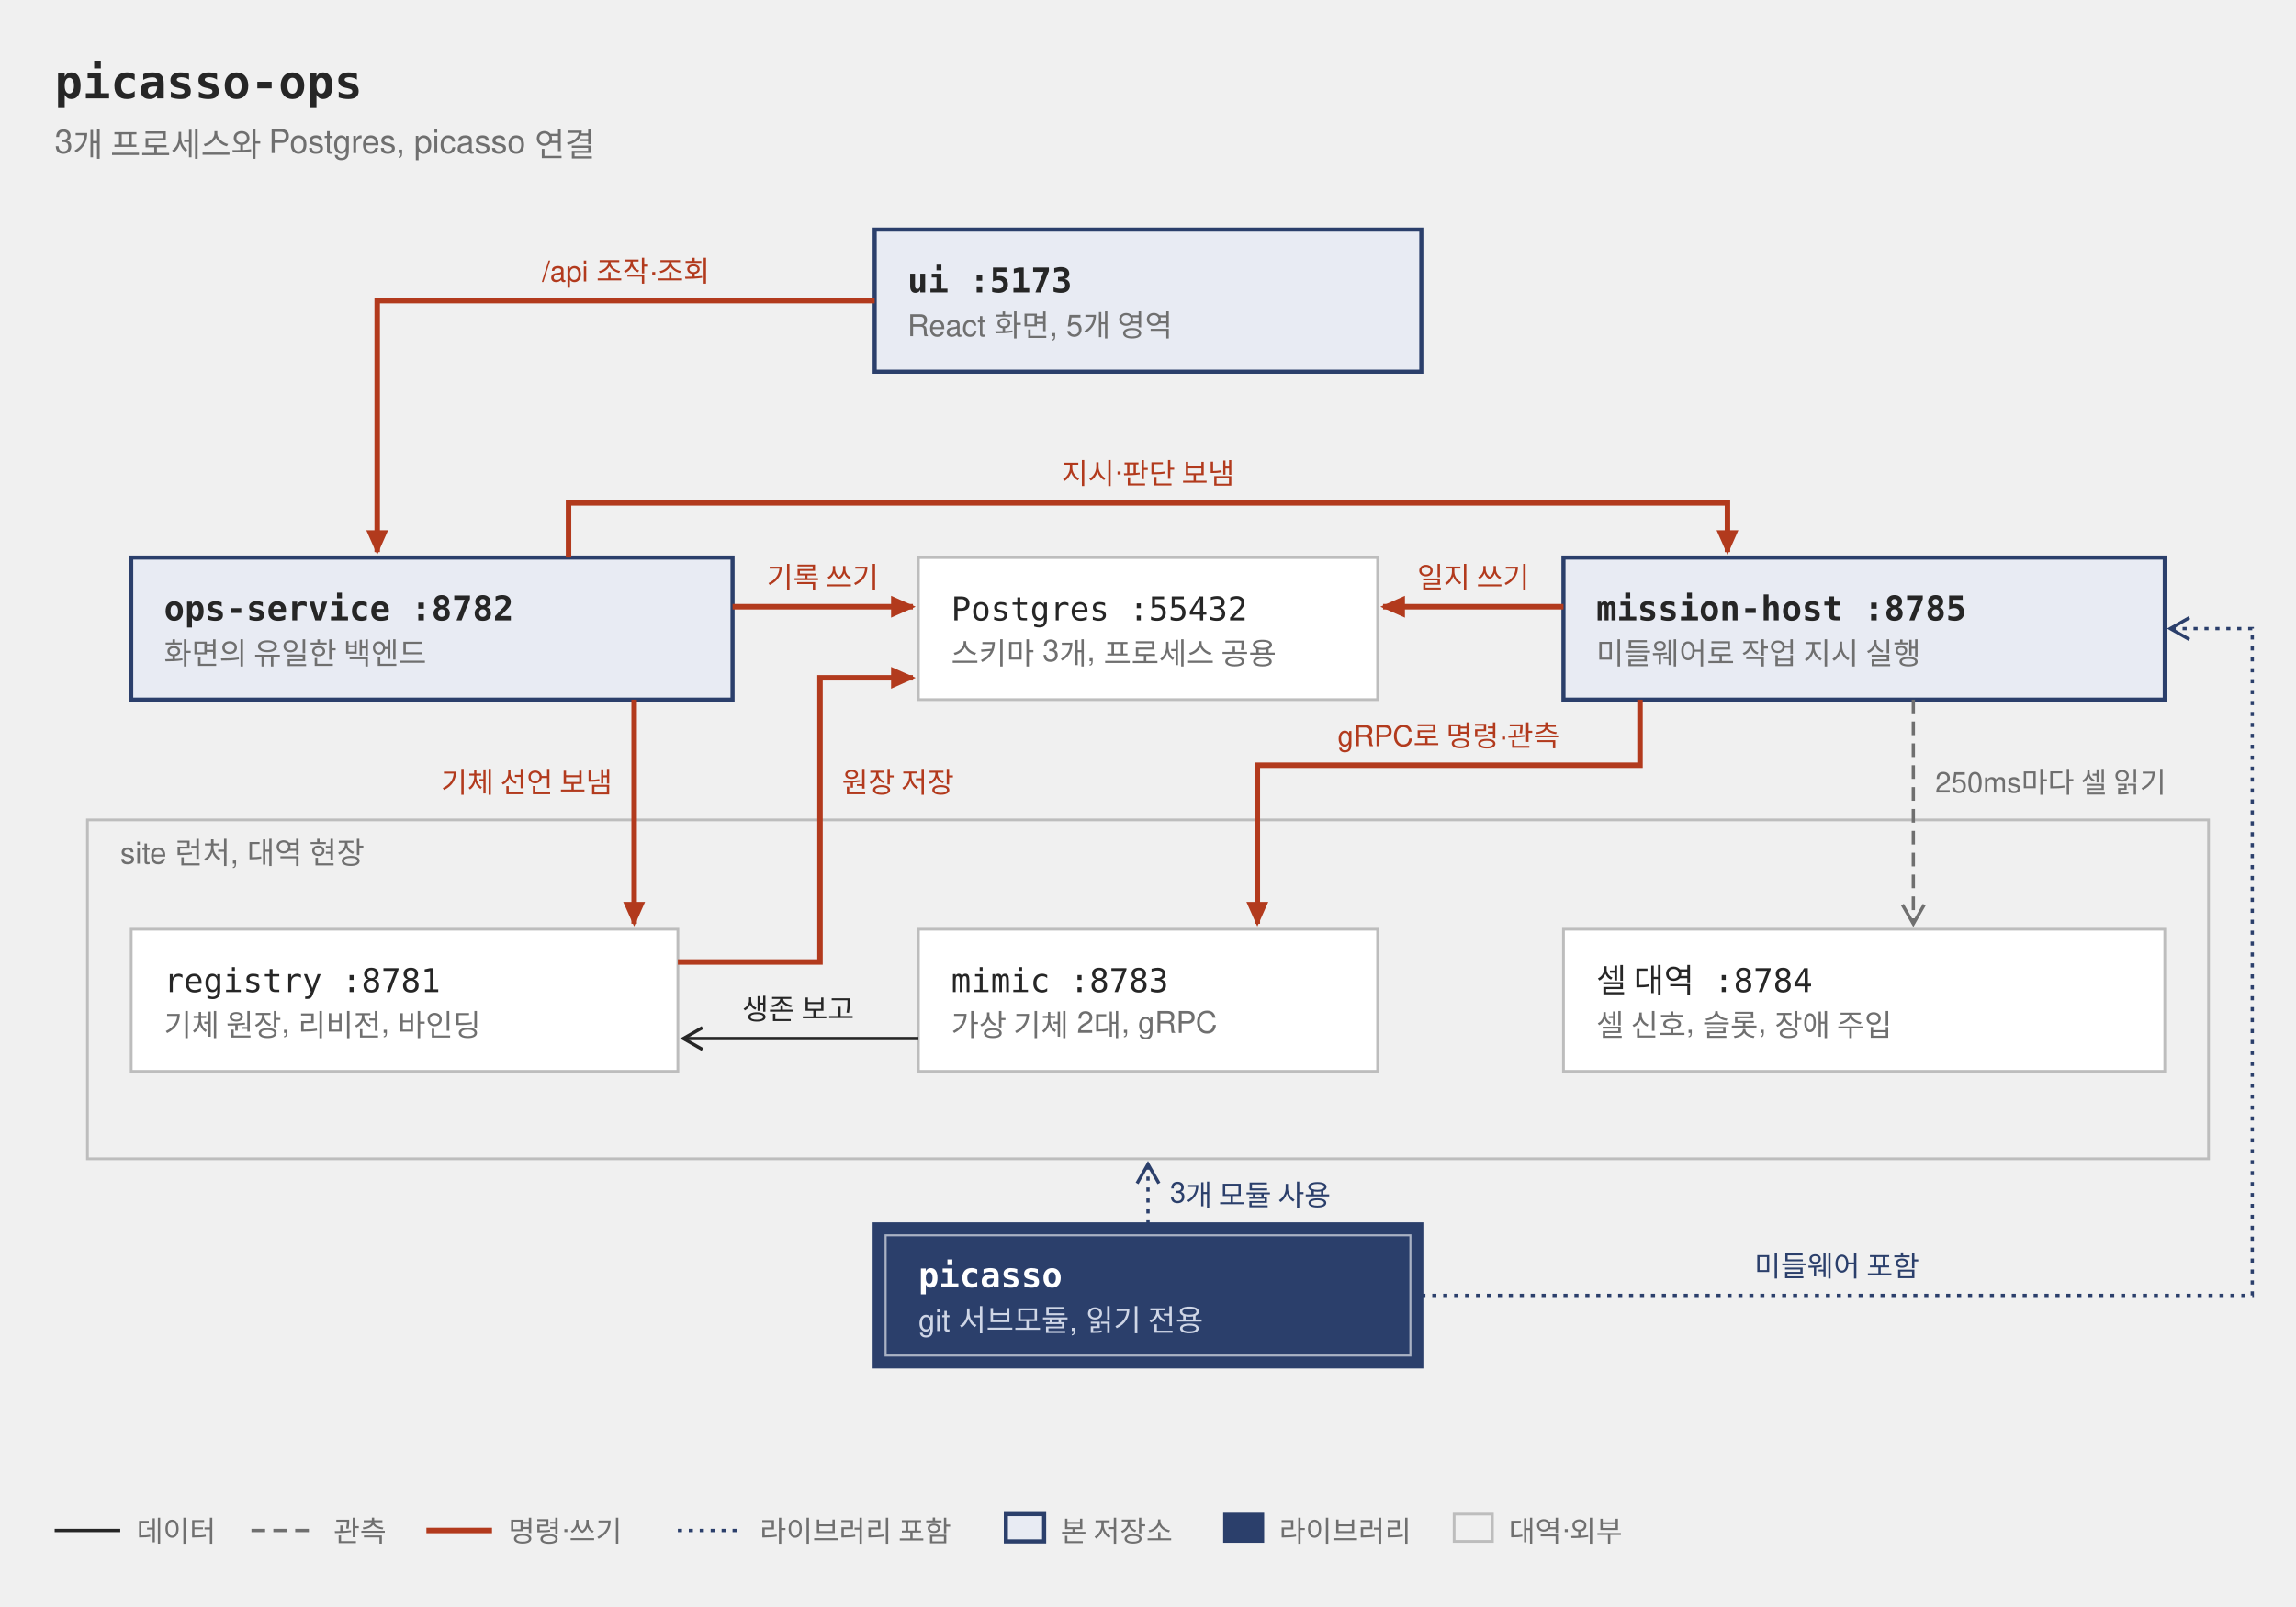
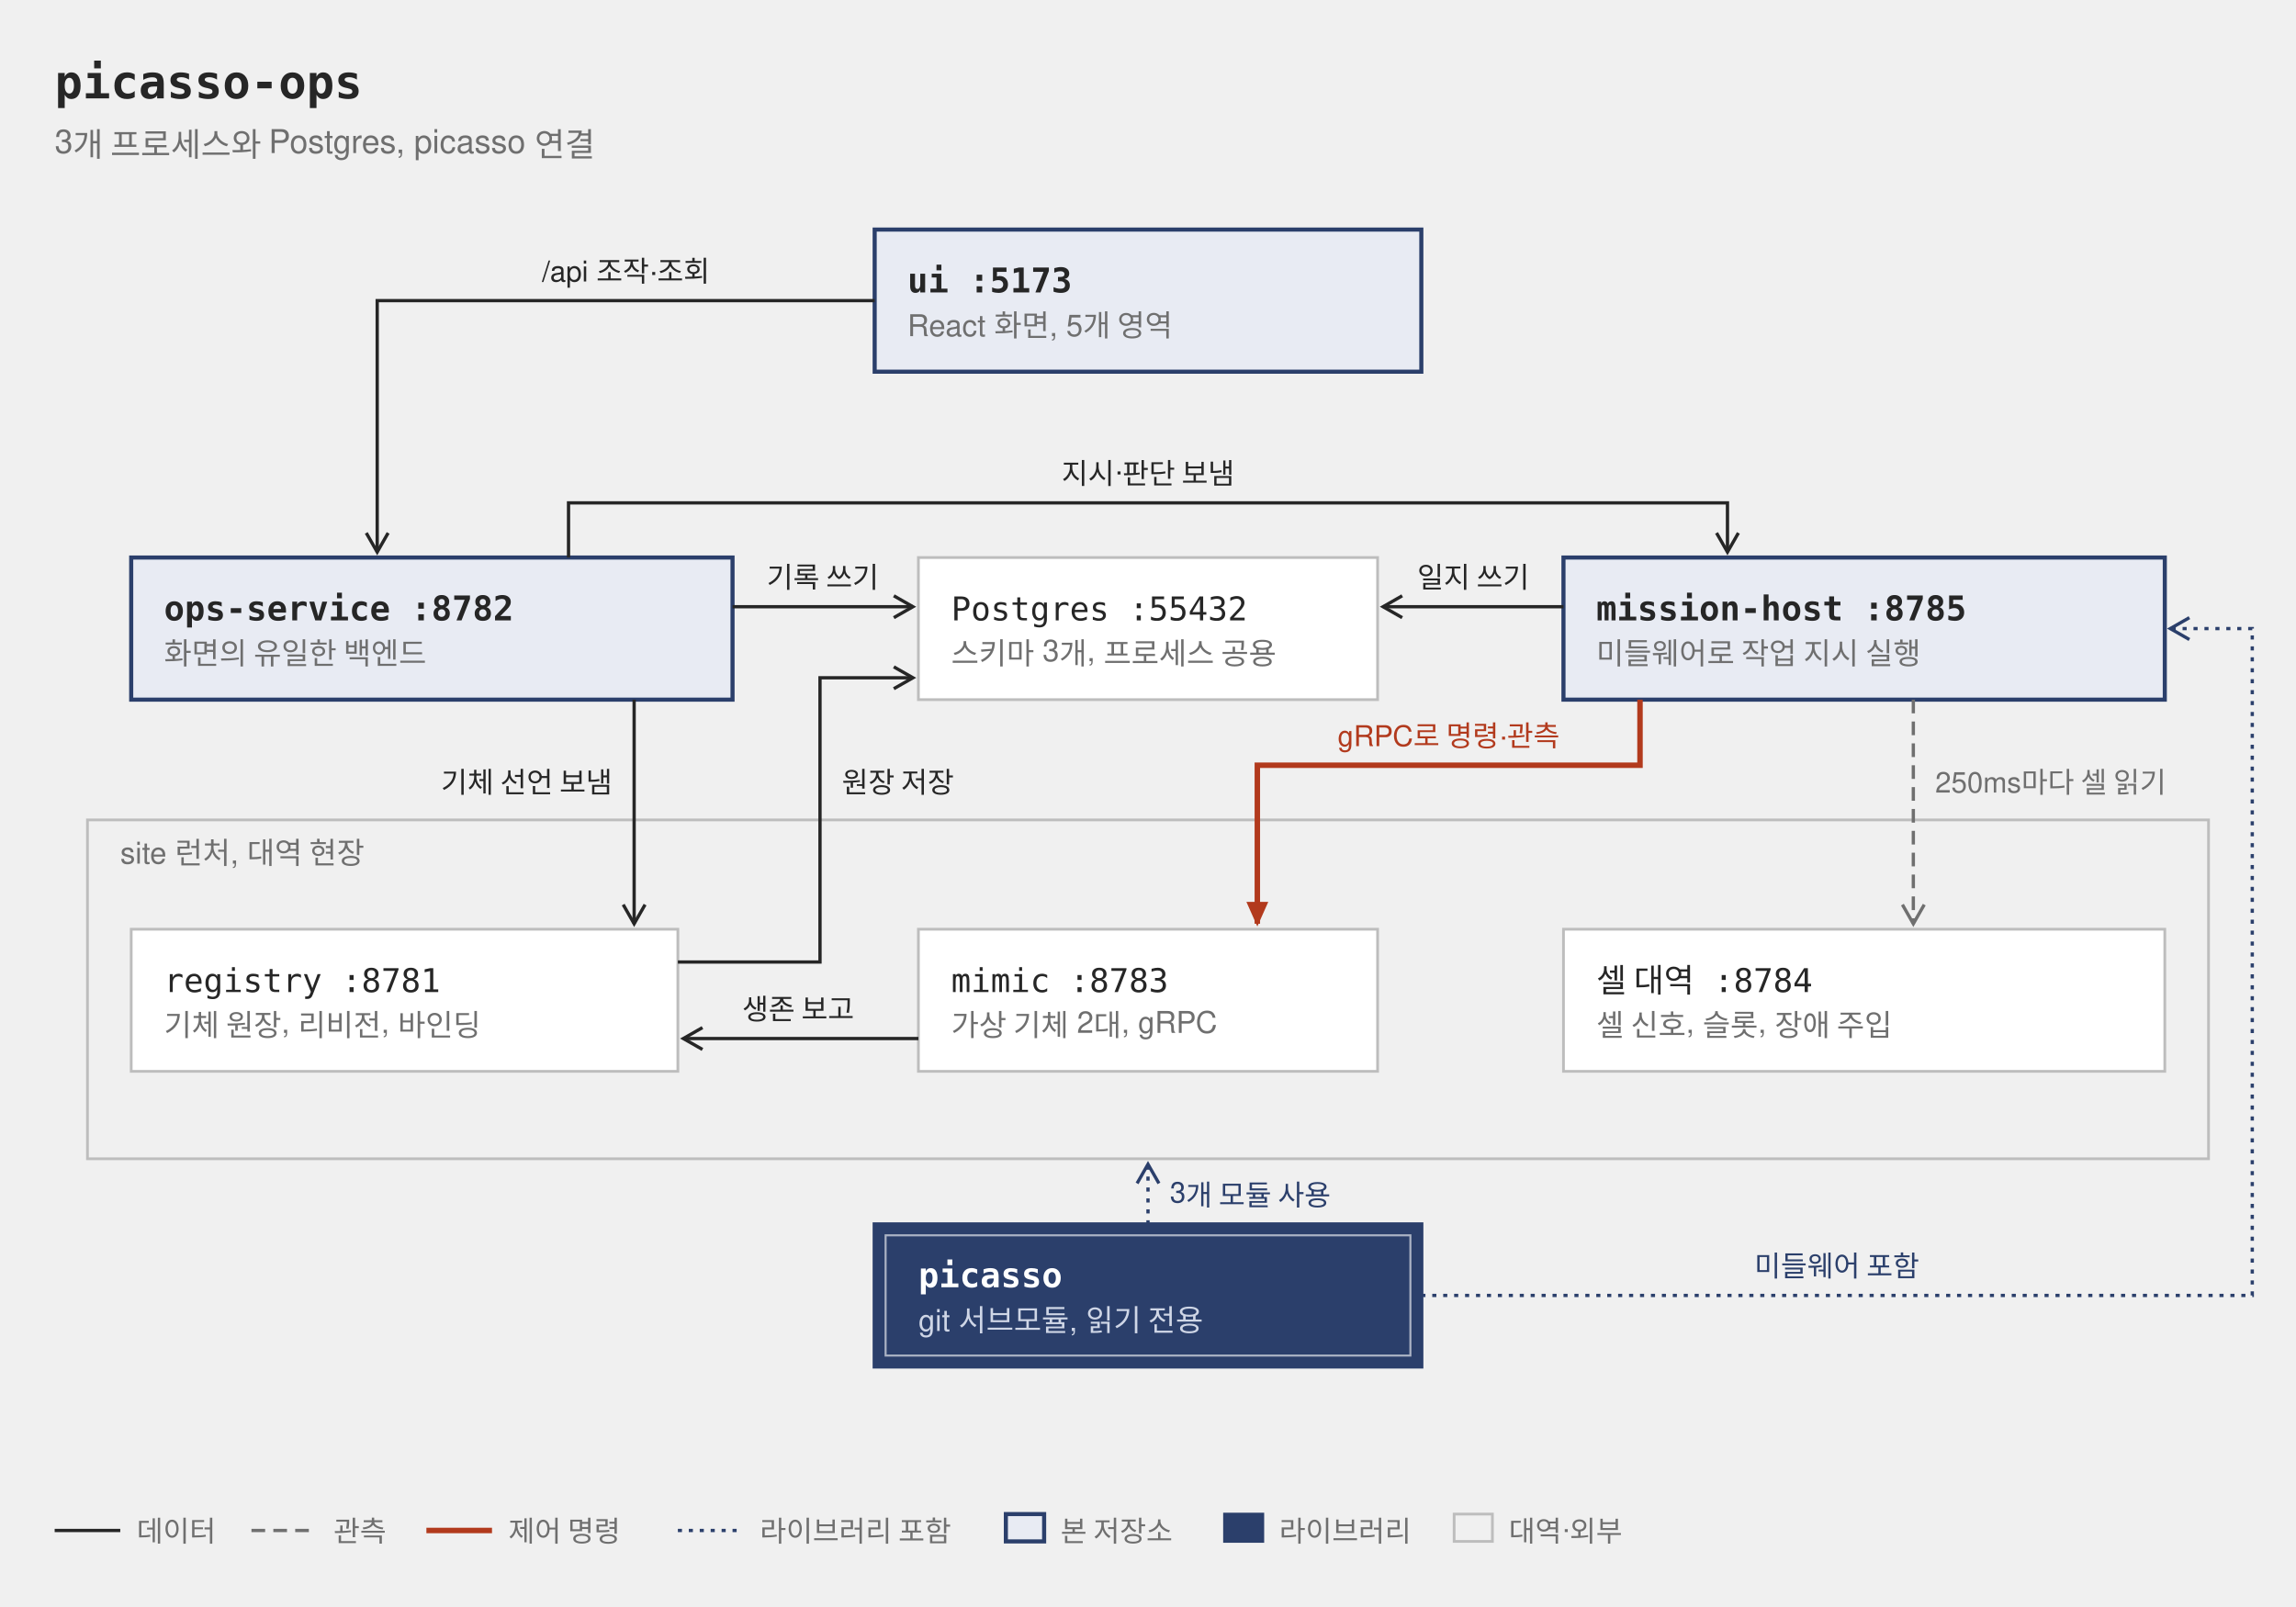
<svg xmlns="http://www.w3.org/2000/svg" width="840" height="588" viewBox="0 0 840 588">
  <defs>
    <marker id="data" markerUnits="userSpaceOnUse" markerWidth="10" markerHeight="10" refX="8" refY="5" orient="auto">
      <path d="M1,1 L8,5 L1,9" fill="none" stroke="#262626" stroke-width="1.2" />
    </marker>
    <marker id="obs" markerUnits="userSpaceOnUse" markerWidth="10" markerHeight="10" refX="8" refY="5" orient="auto">
      <path d="M1,1 L8,5 L1,9" fill="none" stroke="#6f6f6f" stroke-width="1.2" />
    </marker>
    <marker id="cmd" markerUnits="userSpaceOnUse" markerWidth="10" markerHeight="10" refX="8" refY="5" orient="auto">
      <path d="M0,1 L9,5 L0,9 Z" fill="#b23a1d" />
    </marker>
    <marker id="gov" markerUnits="userSpaceOnUse" markerWidth="10" markerHeight="10" refX="8" refY="5" orient="auto">
      <path d="M1,1 L8,5 L1,9" fill="none" stroke="#2b3f6b" stroke-width="1.2" />
    </marker>
  </defs>
  <g font-family="'Helvetica Neue', Helvetica, Arial, 'Apple SD Gothic Neo', 'Malgun Gothic', 'Noto Sans KR', 'Noto Sans CJK KR', sans-serif" fill="#262626">
    <text x="20" y="36" font-size="17" font-weight="700" font-family="Menlo, Consolas, 'DejaVu Sans Mono', monospace">picasso-ops</text>
    <text x="20" y="56" font-size="12" fill="#6f6f6f">3개 프로세스와 Postgres, picasso 연결</text>
    <rect x="320" y="84" width="200" height="52" fill="#e8ebf3" stroke="#2b3f6b" stroke-width="1.5" />
    <text x="332" y="107" font-size="12.5" font-weight="700" font-family="Menlo, Consolas, 'DejaVu Sans Mono', monospace">ui :5173</text>
    <text x="332" y="123" font-size="11" fill="#6f6f6f">React 화면, 5개 영역</text>
    <rect x="48" y="204" width="220" height="52" fill="#e8ebf3" stroke="#2b3f6b" stroke-width="1.5" />
    <text x="60" y="227" font-size="12.5" font-weight="700" font-family="Menlo, Consolas, 'DejaVu Sans Mono', monospace">ops-service :8782</text>
    <text x="60" y="243" font-size="11" fill="#6f6f6f">화면의 유일한 백엔드</text>
    <rect x="336" y="204" width="168" height="52" fill="#ffffff" stroke="#bdbdbd" />
    <text x="348" y="227" font-size="12" font-family="Menlo, Consolas, 'DejaVu Sans Mono', monospace">Postgres :55432</text>
    <text x="348" y="243" font-size="11" fill="#6f6f6f">스키마 3개, 프로세스 공용</text>
    <rect x="572" y="204" width="220" height="52" fill="#e8ebf3" stroke="#2b3f6b" stroke-width="1.5" />
    <text x="584" y="227" font-size="12.5" font-weight="700" font-family="Menlo, Consolas, 'DejaVu Sans Mono', monospace">mission-host :8785</text>
    <text x="584" y="243" font-size="11" fill="#6f6f6f">미들웨어로 작업 지시 실행</text>
    <rect x="32" y="300" width="776" height="124" fill="none" stroke="#bdbdbd" />
    <text x="44" y="316" font-size="11" fill="#6f6f6f">site 런처, 대역 현장</text>
    <g font-family="Menlo, Consolas, 'DejaVu Sans Mono', monospace" font-size="12">
      <rect x="48" y="340" width="200" height="52" fill="#ffffff" stroke="#bdbdbd" />
      <text x="60" y="363">registry :8781</text>
      <rect x="336" y="340" width="168" height="52" fill="#ffffff" stroke="#bdbdbd" />
      <text x="348" y="363">mimic :8783</text>
      <rect x="572" y="340" width="220" height="52" fill="#ffffff" stroke="#bdbdbd" />
      <text x="584" y="363">
        <tspan font-family="'Helvetica Neue', Helvetica, Arial, 'Apple SD Gothic Neo', 'Malgun Gothic', 'Noto Sans KR', 'Noto Sans CJK KR', sans-serif">셀 대역</tspan> :8784</text>
    </g>
    <g font-size="11" fill="#6f6f6f">
      <text x="60" y="379">기체 원장, 리비전, 바인딩</text>
      <text x="348" y="379">가상 기체 2대, gRPC</text>
      <text x="584" y="379">셀 신호, 슬롯, 장애 주입</text>
    </g>
    <rect x="320" y="448" width="200" height="52" fill="#2b3f6b" stroke="#2b3f6b" stroke-width="1.5" />
    <rect x="324" y="452" width="192" height="44" fill="none" stroke="#fff" stroke-width="0.75" stroke-opacity="0.6" />
    <text x="336" y="471" font-size="12.5" font-weight="700" fill="#fff" font-family="Menlo, Consolas, 'DejaVu Sans Mono', monospace">picasso</text>
    <text x="336" y="487" font-size="11" fill="#cfd6e6">git 서브모듈, 읽기 전용</text>
    <g fill="none" stroke="#262626" stroke-width="1.2">
      <path d="M336,380 H250" marker-end="url(#data)" />
+       <path d="M320,110 H138 V202" marker-end="url(#data)" />
+       <path d="M208,204 V184 H632 V202" marker-end="url(#data)" />
+       <path d="M232,256 V338" marker-end="url(#data)" />
+       <path d="M268,222 H334" marker-end="url(#data)" />
+       <path d="M572,222 H506" marker-end="url(#data)" />
+       <path d="M248,352 H300 V248 H334" marker-end="url(#data)" />
    </g>
    <g font-size="10.5" fill="#262626">
      <text x="292" y="373" text-anchor="middle">생존 보고</text>
-     </g>
-     <g fill="none" stroke="#b23a1d" stroke-width="2">
-       <path d="M320,110 H138 V202" marker-end="url(#cmd)" />
-       <path d="M208,204 V184 H632 V202" marker-end="url(#cmd)" />
-       <path d="M232,256 V338" marker-end="url(#cmd)" />
-       <path d="M600,256 V280 H460 V338" marker-end="url(#cmd)" />
-       <path d="M268,222 H334" marker-end="url(#cmd)" />
-       <path d="M572,222 H506" marker-end="url(#cmd)" />
-       <path d="M248,352 H300 V248 H334" marker-end="url(#cmd)" />
-     </g>
-     <g font-size="10.5" fill="#b23a1d">
      <text x="229" y="103" text-anchor="middle">/api 조작·조회</text>
      <text x="420" y="177" text-anchor="middle">지시·판단 보냄</text>
      <text x="224" y="290" text-anchor="end">기체 선언 보냄</text>
-       <text x="530" y="273" text-anchor="middle">gRPC로 명령·관측</text>
      <text x="301" y="215" text-anchor="middle">기록 쓰기</text>
      <text x="539" y="215" text-anchor="middle">일지 쓰기</text>
      <text x="308" y="290">원장 저장</text>
+     </g>
+     <g fill="none" stroke="#b23a1d" stroke-width="2">
+       <path d="M600,256 V280 H460 V338" marker-end="url(#cmd)" />
+     </g>
+     <g font-size="10.5" fill="#b23a1d">
+       <text x="530" y="273" text-anchor="middle">gRPC로 명령·관측</text>
    </g>
    <g fill="none" stroke="#6f6f6f" stroke-width="1.2" stroke-dasharray="5 3">
      <path d="M700,256 V338" marker-end="url(#obs)" />
    </g>
    <g font-size="10.5" fill="#6f6f6f">
      <text x="708" y="290">250ms마다 셀 읽기</text>
    </g>
    <g fill="none" stroke="#2b3f6b" stroke-width="1.2" stroke-dasharray="1.5 2.5">
      <path d="M420,448 V426" marker-end="url(#gov)" />
      <path d="M520,474 H824 V230 H794" marker-end="url(#gov)" />
    </g>
    <g font-size="10.5" fill="#2b3f6b">
      <text x="428" y="440">3개 모듈 사용</text>
      <text x="672" y="467" text-anchor="middle">미들웨어 포함</text>
    </g>
    <g font-size="10.5" fill="#6f6f6f">
      <path d="M20,560 H44" fill="none" stroke="#262626" stroke-width="1.2" />
      <text x="50" y="564">데이터</text>
      <path d="M92,560 H116" fill="none" stroke="#6f6f6f" stroke-width="1.2" stroke-dasharray="5 3" />
      <text x="122" y="564">관측</text>
      <path d="M156,560 H180" fill="none" stroke="#b23a1d" stroke-width="2" />
-       <text x="186" y="564">명령·쓰기</text>
+       <text x="186" y="564">제어 명령</text>
      <path d="M248,560 H272" fill="none" stroke="#2b3f6b" stroke-width="1.2" stroke-dasharray="1.5 2.5" />
      <text x="278" y="564">라이브러리 포함</text>
      <rect x="368" y="554" width="14" height="10" fill="#e8ebf3" stroke="#2b3f6b" stroke-width="1.5" />
      <text x="388" y="564">본 저장소</text>
      <rect x="448" y="554" width="14" height="10" fill="#2b3f6b" stroke="#2b3f6b" />
      <text x="468" y="564">라이브러리</text>
      <rect x="532" y="554" width="14" height="10" fill="none" stroke="#bdbdbd" />
      <text x="552" y="564">대역·외부</text>
    </g>
  </g>
</svg>
